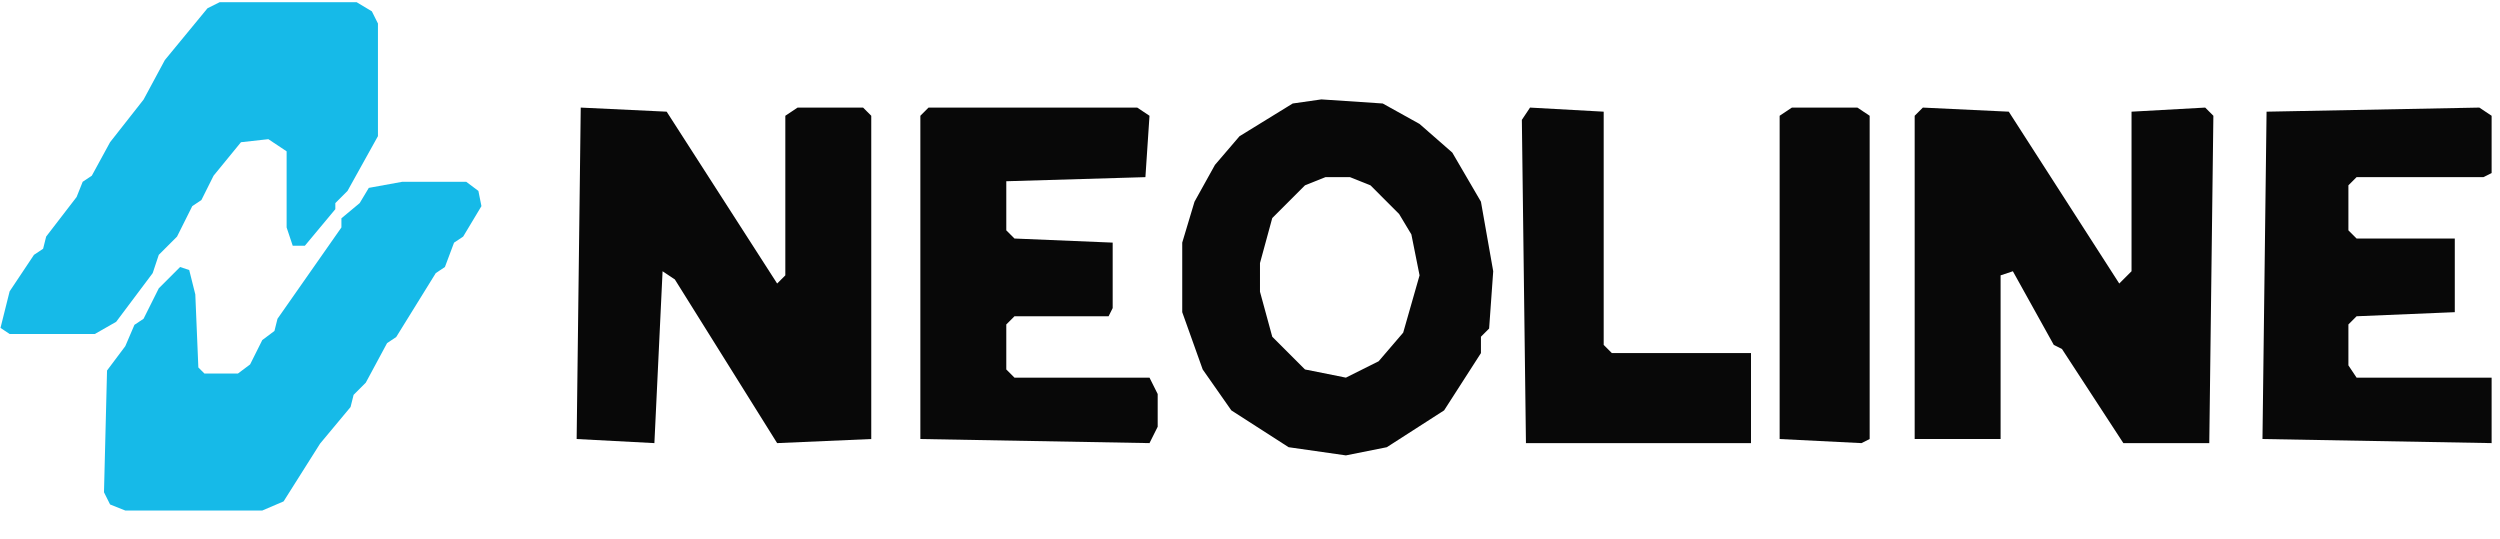
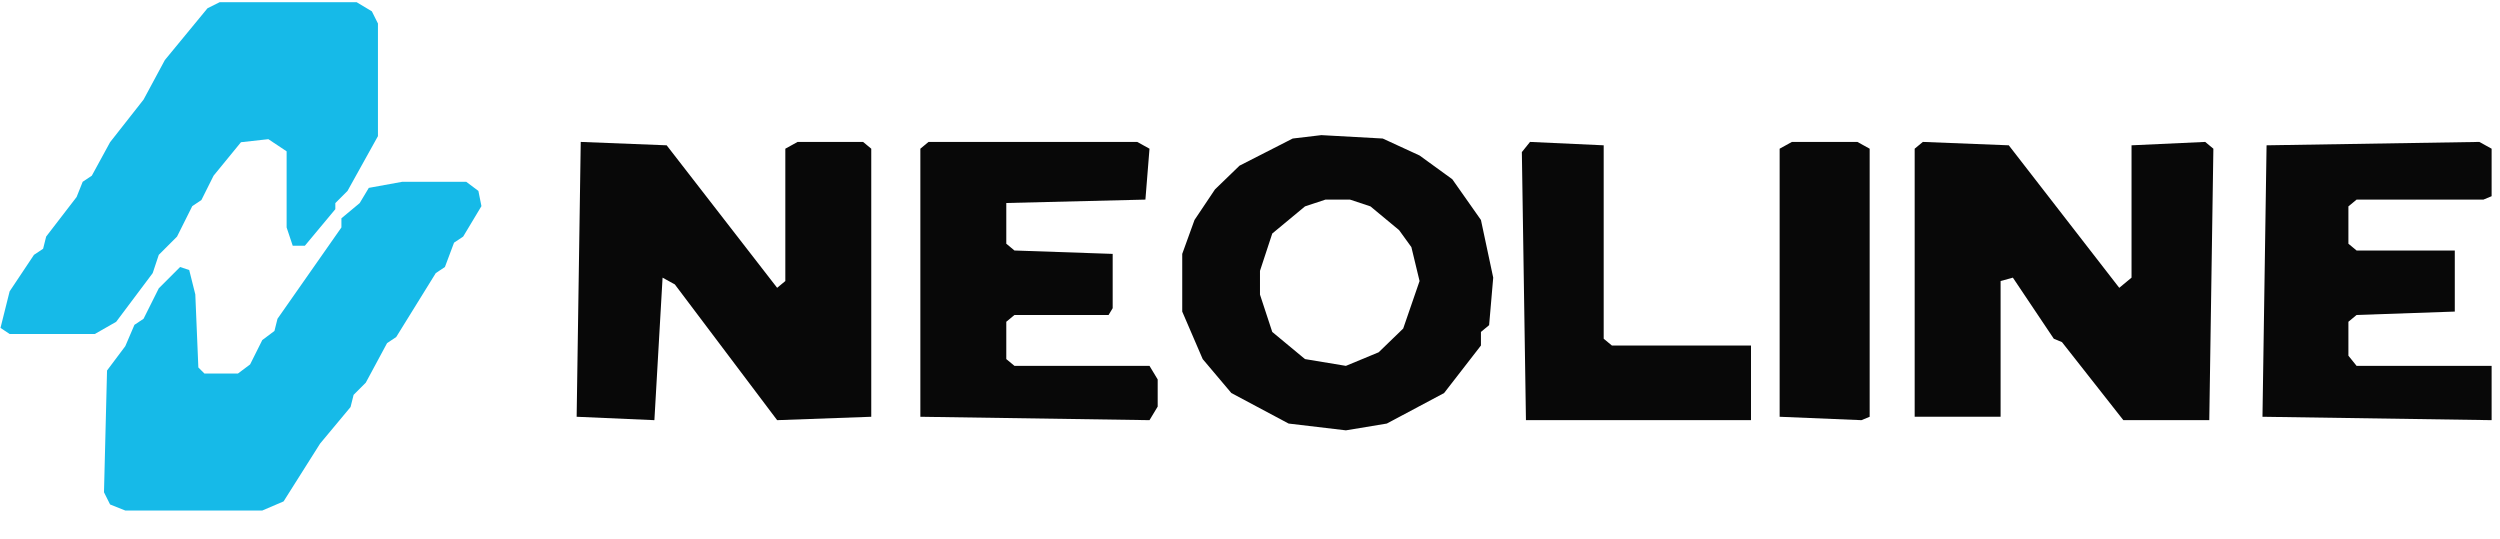
<svg xmlns="http://www.w3.org/2000/svg" width="501" height="108" viewBox="0 0 501 108" role="img" aria-label="NEOLINE">
  <g transform="translate(-6 -2) scale(.61)" fill="#16bae8" fill-rule="evenodd">
    <path d="M167,66 163,63 142,63 131,65 128,70 122,75 122,78 101,108 100,112 96,115 92,123 88,126 77,126 75,124 74,100 72,92 69,91 62,98 57,108 54,110 51,117 45,125 44,165 46,169 51,171 96,171 103,168 115,149 125,137 126,133 130,129 137,116 140,114 153,93 156,91 159,83 162,81 168,71Z M132,7 127,4 82,4 78,6 64,23 57,36 46,50 40,61 37,63 35,68 25,81 24,85 21,87 13,99 10,111 13,113 41,113 48,109 60,93 62,87 68,81 73,71 76,69 80,61 89,50 98,49 104,53 104,78 106,84 110,84 120,72 120,70 124,66 134,48 134,11Z" />
  </g>
-   <g transform="translate(109 15) scale(.82)" fill="#080808" fill-rule="evenodd">
+   <g transform="translate(109 23) scale(.82 .68)" fill="#080808" fill-rule="evenodd">
    <path d="M421,9 420,89 476,90 476,74 443,74 441,71 441,61 443,59 467,58 467,40 443,40 441,38 441,27 443,25 474,25 476,24 476,10 473,8Z M337,8 335,10 335,89 356,89 356,49 359,48 369,66 371,67 386,90 407,90 408,10 406,8 388,9 388,48 385,51 358,9Z M305,8 302,10 302,89 322,90 324,89 324,10 321,8Z M241,8 239,11 240,90 295,90 295,68 261,68 259,66 259,9Z M94,8 92,10 92,89 148,90 150,86 150,78 148,74 115,74 113,72 113,61 115,59 138,59 139,57 139,41 115,40 113,38 113,26 147,25 148,10 145,8Z M9,8 8,89 27,90 29,48 32,50 57,90 80,89 80,10 78,8 62,8 59,10 59,49 57,51 30,9Z M190,6 183,7 170,15 164,22 159,31 156,41 156,58 161,72 168,82 182,91 196,93 206,91 220,82 229,68 229,64 231,62 232,48 229,31 222,19 214,12 205,7Z M191,25 197,25 202,27 209,34 212,39 214,49 210,63 204,70 196,74 186,72 178,64 175,53 175,46 178,35 186,27Z" />
  </g>
</svg>
